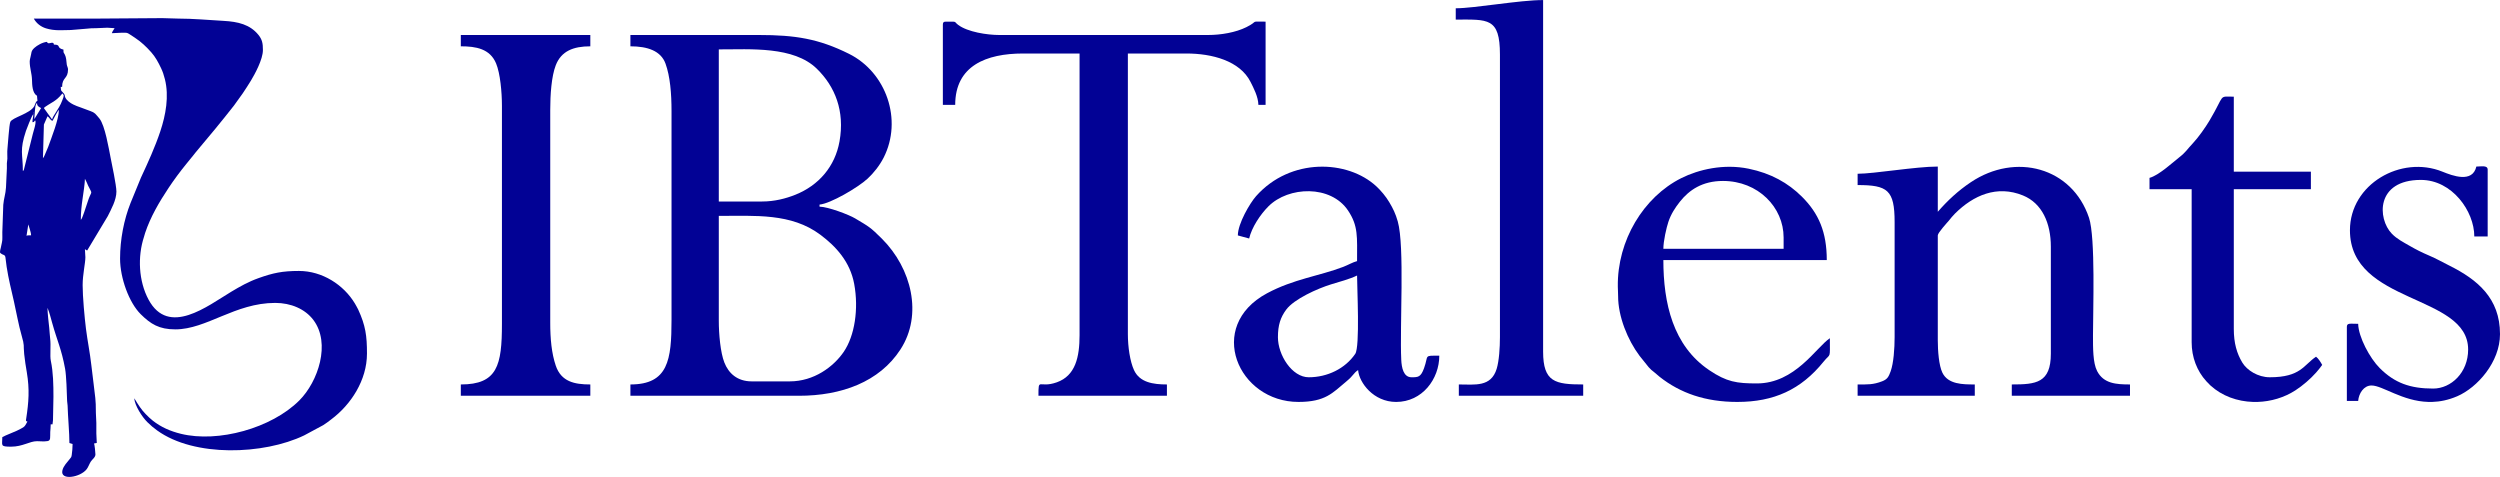
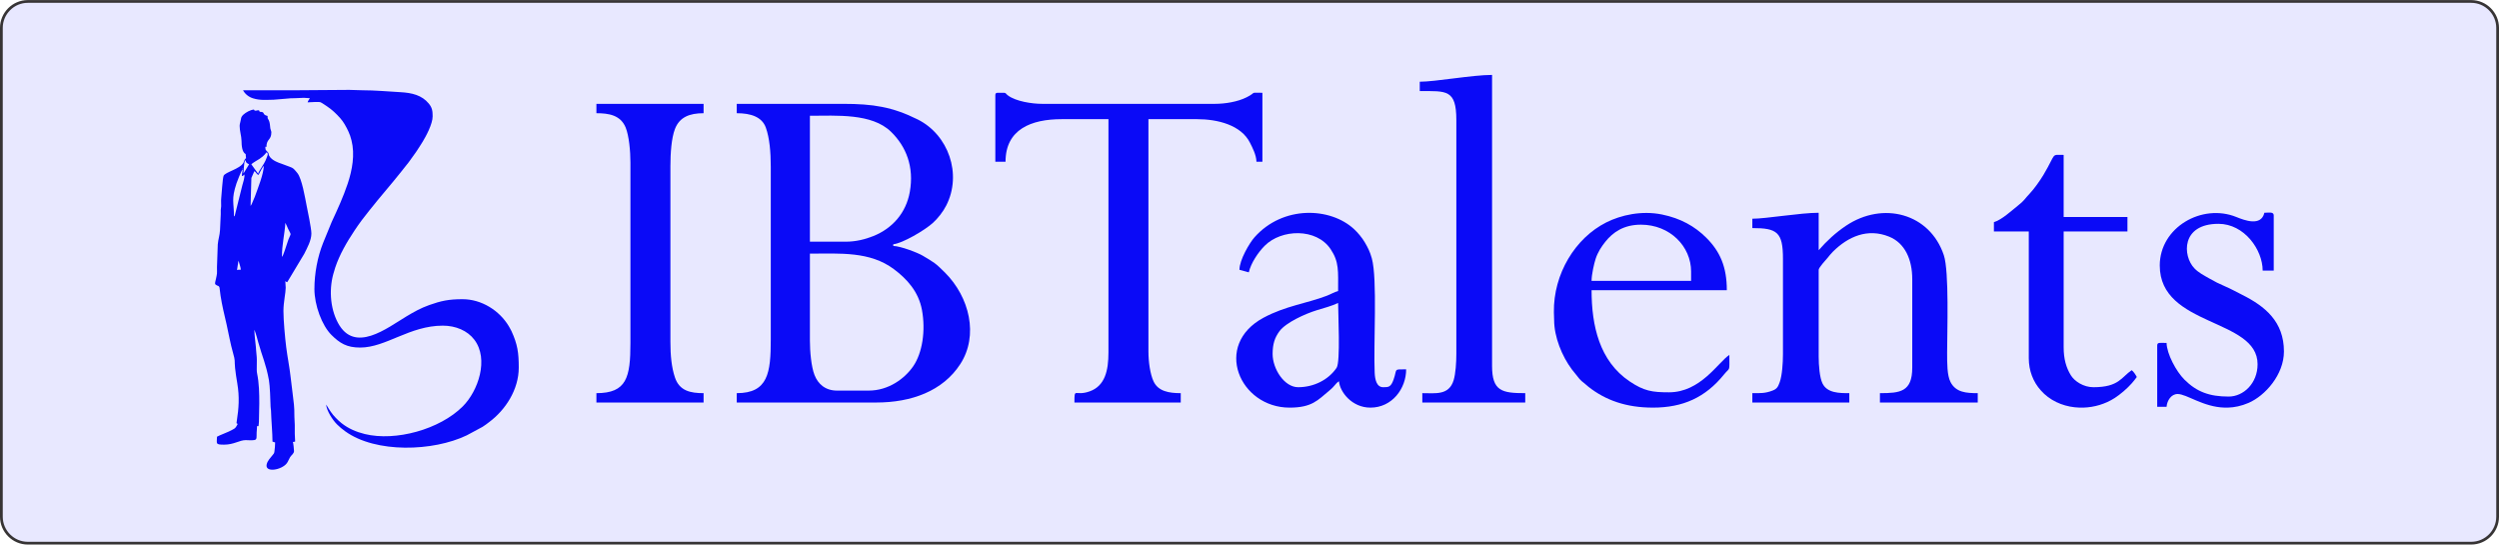
- <svg xmlns="http://www.w3.org/2000/svg" xml:space="preserve" width="5.671in" height="1.082in" version="1.1" style="shape-rendering:geometricPrecision; text-rendering:geometricPrecision; image-rendering:optimizeQuality; fill-rule:evenodd; clip-rule:evenodd" viewBox="0 0 6649.15 1268.32">
+ <svg xmlns="http://www.w3.org/2000/svg" xml:space="preserve" width="6.307in" height="1.374in" version="1.1" style="shape-rendering:geometricPrecision; text-rendering:geometricPrecision; image-rendering:optimizeQuality; fill-rule:evenodd; clip-rule:evenodd" viewBox="0 0 7080.75 1542.14">
  <defs>
    <style type="text/css">
   
-     .fil0 {fill:#020295}
+     .str0 {stroke:#373435;stroke-width:7.8;stroke-miterlimit:2.613}
+     .fil1 {fill:#0A0AF7}
+     .fil0 {fill:#E8E8FF}
   
  </style>
  </defs>
  <g id="Layer_x0020_1">
-     <g id="_2771710474800">
-       <path class="fil0" d="M89.95 49.29c6.29,11.88 18.07,21.57 32.31,25.95 22.94,7.07 42.6,4.67 66.06,4.44l40.34 -3.36c8.14,-1.09 19.32,-1.61 27.6,-1.53 10.12,0.09 17.77,-1.23 29.12,-1.23 7.81,0 10.93,1.21 19.42,1.21 -2.42,4.58 -6.12,8.36 -7.28,13.35 10.29,0 15.46,-1.25 25.51,-1.2 17.4,0.09 13.41,-1.25 28.88,8.71 2.96,1.9 4.92,3.32 8,5.35 16.31,10.81 29.22,23.3 42.28,37.83 11.05,12.3 18.94,27.17 26.01,41.96 4.74,9.91 7.54,18.51 10.36,29.69 11.44,45.34 2.31,95.28 -12.23,138.78 -14.15,42.3 -32.81,83.06 -51.54,123.25l-27.52 67.16c-17.72,44.44 -27.92,97.41 -27.92,148.08 0,51.82 24.05,117.28 54.91,147.79 26.4,26.1 48.83,40.35 91.96,40.35 83.21,0 158.75,-70.4 265.82,-70.4 41.42,0 79.27,15.97 101.46,45.41 46.95,62.29 12.43,164.18 -37.43,214.04 -73.91,73.91 -216.01,113.1 -315.06,88.68 -28.11,-6.93 -52.44,-17.58 -74.45,-34.79 -7.5,-5.86 -12.23,-10.79 -18.94,-17.48 -11.59,-11.54 -20.24,-25.47 -28.65,-39.32 -1.51,-2.49 -0.43,-1.07 -1.99,-2.86 1.62,19.49 20.48,49.11 34.88,63.44 8.6,8.56 16.29,14.97 26.32,22.23 98.57,71.3 283.08,64.78 390.74,13.05l50.52 -27.16c7.63,-4.55 14.84,-10.44 21.91,-15.73 51.95,-38.86 94.67,-103.85 94.67,-174.79 0,-47.36 -3.76,-74.48 -23.46,-117.34 -1.42,-3.09 -2.58,-5.2 -4.22,-7.92 -1.75,-2.89 -2.56,-4.73 -4.38,-7.76 -29.95,-50.02 -86.99,-86.68 -148.8,-86.68 -44.25,0 -68.86,5.31 -107.27,18.97 -27.48,9.77 -49.61,22.4 -72.9,36.34 -62.58,37.47 -166.51,120.37 -219.99,20.76 -26.3,-48.99 -29.41,-113.74 -12.08,-166.65 1.21,-3.7 2,-7.22 3.03,-10.32 14.35,-43.05 37.44,-82.31 62.3,-119.77 14.61,-22.02 30.81,-43.73 47.47,-64.2l19.05 -23.43c2.03,-2.61 4.1,-5.36 6.43,-8.13 34.37,-40.67 68.29,-81.52 101.07,-123.48l23.34 -32.5c7.74,-11.65 14.52,-21.81 21.86,-33.97 10.16,-16.83 31.78,-56.18 31.78,-81.09 0,-17.41 -1.62,-27.94 -12.41,-41 -22.34,-27.03 -53.7,-34.53 -92.02,-36.65 -39.81,-2.21 -81.08,-6.1 -121.34,-6.1 -15.57,0 -26.9,-1.18 -41.77,-1.21l-0.71 0c-58.05,0.01 -112.17,1.21 -169.93,1.21 -57.05,0 -114.1,0 -171.15,0z" />
-       <path class="fil0" d="M70.52 627.06l4.77 -30.26c0.09,0.24 0.23,0.62 0.32,0.89l3.42 11.15c1.38,5.3 3.63,10.94 3.63,17 -2.72,0 -10.7,-0.54 -12.14,1.21zm144.45 -42.48c0,-19.51 2.07,-38.47 4.48,-54.99 1.89,-12.94 6.44,-43.43 6.44,-54.25l4.45 8.9c1.64,3.56 2.47,6.17 4.02,9.32 12.01,24.38 9.85,12.61 1.4,35.36 -5.63,15.17 -9.83,31.4 -16.1,47.01 -0.57,1.43 -0.91,2.46 -1.82,4.25 -0.85,1.68 -0.56,1.14 -1.32,2.32 -1.46,2.26 -0.5,0.87 -1.56,2.08zm-123.81 -268.25l-0.67 2.61 0.67 -2.61zm-4.86 8.5c7.2,-0.6 2.35,-1.25 7.28,-4.86 3.89,4.66 -4.75,29.89 -6.31,36.17l-22.77 91.33c-1.13,4.52 -0.6,4.96 -3.69,7.23 0,-46.29 -9.41,-53.75 8.32,-106.98 1.77,-5.32 14.8,-39.23 19.59,-44.74 0,8.06 -2.43,12.62 -2.43,21.85zm2.43 -24.28c0,-3.11 1.92,-0.19 0.72,0 -0.01,0 -0.72,3.39 -0.72,0zm25.49 120.17l2.55 -89.7 9.59 -21.97c6.07,4.07 7.06,10.46 13.35,12.14 2.65,-5.02 13.68,-26.71 16.99,-29.13 -0.6,26.71 -19.17,72.03 -28.68,98.77l-9.74 23.03c-0.79,1.61 -0.9,1.98 -1.61,3.24l-2.45 3.62zm42.48 -131.09l0.36 0.36c-0.03,-0.02 -0.48,-0.24 -0.36,-0.36zm-65.54 26.7l1.72 -22.56c1.13,-7.9 0.66,-16.34 5.56,-19.93 0.19,8.65 5.29,10.37 10.93,13.35l-16.55 27.14c-1.64,2.12 -0.69,0.88 -1.65,1.99zm47.34 1.21l-21.85 -30.34c2.87,-3.91 20.46,-13.62 26.24,-17.47 17.24,-11.49 19.44,-18.63 23.53,-21.38 3.77,5.64 4.47,4.81 -0.5,17.71 -2.62,6.79 -4.99,12.28 -8.5,18.2 -3.4,5.73 -6.07,10.27 -9.69,15.79 -3,4.57 -7.99,12.22 -9.22,17.49zm-59.48 -154.15c0,17.52 5.7,32.1 6.07,48.55 0.3,13.47 0.97,35.93 13.35,42.49 0,6.73 1.1,8.07 1.22,13.35l-2.39 1.52c-2.89,3.39 -4.22,9.55 -6.14,13.01 -11.16,20.05 -58.89,30 -63.7,41.91 -3.26,8.06 -6.27,59.61 -7.71,72.4 -0.86,7.64 0.1,17.43 -0.14,25.35 -0.18,5.99 -1.11,6.07 -1.29,12.06 -0.13,4.32 0.03,9.03 0.04,13.39l-2.4 51.01c-0.96,17.45 -5.89,29.68 -7.21,46.19l-2.53 72.73c0,25.21 1.17,16.88 -3.94,40.97 -0.33,1.54 -1.17,4.61 -1.73,6.95l-0.53 4.89c0.18,2.54 1.19,2.77 2.74,4.06 5.16,4.31 10.46,2.15 11.71,10.14 1.41,8.97 1.8,15.78 3.18,24.74 5.03,32.7 12.19,60.77 19.38,92.29 6.92,30.33 11.96,61.15 20.58,91.09 8.21,28.5 4.25,22.97 6.75,49.08 1.55,16.16 4.54,33.82 7.04,48.8 7.53,45.07 5.05,78.89 -1.69,122.83 -0.96,6.26 -1.46,6.65 3.26,7.91 -3.88,5.8 -5.19,11.72 -11.25,15.45 -11.08,6.83 -24.38,12.36 -36.28,17.13 -6.65,2.67 -13.3,5.54 -19.23,8.68 0,22.28 -6.58,25.49 23.06,25.49 31.34,0 49.33,-14.57 69.19,-14.57 10.23,0 16.97,1.36 27.69,-0.24 9.59,-1.42 6.83,-9.81 7.52,-24.04 0.32,-6.71 1.21,-12.07 1.21,-20.64l4.86 0c0.12,-5.25 1.25,-6.66 1.26,-13.31l1.17 -59.52c0,-32.61 -0.5,-65.08 -6.99,-96.19 -2.83,-13.57 0.79,-39.86 -1.85,-60.06 -1.07,-8.19 -1.28,-17.37 -2.28,-26.85 -1.5,-14.23 -4.67,-39.21 -4.67,-53.59l0.77 1.66c4.93,12.59 7.96,24.93 11.64,38.13 13.43,48.23 24.73,69.16 34.42,122.16 3.23,17.65 4.71,64.24 5.33,85.71 0.17,6 1.12,6.06 1.29,12.06 0.86,29.99 4.81,72.8 4.81,99.57l8.44 2.59c0.06,8.84 -1.05,21.14 -2.23,29.1 -0.96,6.52 -1.87,6.36 -5.15,10.63 -7.09,9.22 -16.67,18.08 -19.65,30.22 -6.97,28.38 48.18,18.99 64.78,-3.3 4.12,-5.53 6.65,-13.4 10.59,-19.75 3.89,-6.25 12.41,-11.18 12.41,-19.15 0,-5.48 -2.26,-26.25 -3.64,-29.13l7.24 -1.4c0.04,-8.41 -1.18,-15.19 -1.17,-25.3 0,-9.31 -0.04,-18.62 0,-27.93 0.06,-10.26 -1.25,-15.97 -1.22,-26.7 0.09,-37.6 -2.12,-42.19 -6.07,-77.68 -1.84,-16.51 -4.24,-33.33 -6.07,-49.77 -3.61,-32.51 -10.23,-64.45 -14.22,-96.24 -3.74,-29.91 -8.85,-85.23 -8.85,-116.17 0,-28.1 7.28,-58.5 7.28,-74.05 0,-8.07 -1.21,-12.67 -1.21,-21.85 3.52,2.36 1.62,2.46 6.07,3.64l54.62 -91.03c9.23,-18.56 23.06,-43.01 23.06,-65.55 0,-16.18 -12.39,-74.71 -15.47,-90.12 -4.8,-23.96 -14.85,-85.63 -29.59,-103.94 -2.27,-2.81 -3.93,-4.59 -6.09,-7.26 -8.25,-10.23 -11.94,-10.27 -24.81,-15.25 -6.73,-2.6 -12.67,-4.88 -19.46,-7.24 -7.53,-2.61 -12.37,-4.27 -19.1,-7.61 -8.14,-4.04 -17.3,-10.26 -21.39,-18.67 -2.2,-4.5 -0.23,-5.47 -3.41,-9.94 -5.98,-8.41 -8.47,-4.95 -8.77,-17.94 1.93,-0.96 -2.23,-1.25 3.64,0 0,-27.01 15.78,-20.57 15.78,-47.34 0,-3.47 -2.72,-8.28 -3.34,-12.44 -0.8,-5.47 -0.99,-8.97 -1.58,-14.2 -0.5,-4.38 -1.97,-8.89 -3.59,-12.2 -3.36,-6.89 -3.64,-2.79 -3.64,-13.35 -20.35,-4.74 -5.06,-13.35 -25.49,-13.35 -0.99,-11.91 -15.52,2.76 -18.2,-7.28 -12.09,1.01 -26.59,9.51 -33.7,16.06 -9.75,8.98 -7.03,13 -10.42,24.75 -0.86,2.96 -2,8.22 -2,11.38z" />
-     </g>
-     <g id="_2771710473984">
-       <path class="fil0" d="M2100.39 1014.18l-101.15 0c-38.32,0 -61.5,-21.5 -72.74,-50.28 -10.33,-26.42 -14.73,-74.92 -14.73,-111.01l0 -278.83c97.15,0 192.66,-7.76 269.89,49.95 41.68,31.14 79.29,71.85 90.24,131.18 12.24,66.27 1.43,137.95 -28.17,180.9 -26.99,39.15 -78.66,78.09 -143.33,78.09zm-73.81 -478.39l-114.81 0 0 -404.58c85.25,0 198.79,-8.7 260.44,51.19 49.14,47.75 74.91,113.17 60.65,193.35 -11.89,66.85 -55.09,117.13 -117.6,142.1 -24.96,9.97 -55.09,17.93 -88.68,17.93zm-349.9 -412.77c45.77,0 81.03,12.11 93.37,46.04 12.25,33.65 15.98,79.6 15.98,126.17l0 554.93c0,106.85 -8.67,172.22 -109.34,172.22l0 30.07 448.32 0c112.5,0 213.82,-36.49 270.12,-123.52 59.66,-92.22 29.44,-215.26 -49.39,-294.05 -31.23,-31.21 -34.98,-32.41 -71.51,-54.24 -16.33,-9.75 -71.23,-30.67 -94.56,-31.19l0 -5.47c28.77,-2.4 102.15,-45.22 127.83,-68.99 16.23,-15.02 32.01,-34.93 42.63,-55.78 51.24,-100.65 6.85,-226.93 -92.06,-276.19 -80.94,-40.31 -143.31,-50.08 -239.68,-50.08l-341.71 0 0 30.07z" />
-       <path class="fil0" d="M2507.7 65.61l0 213.22 32.8 0c0,-104.17 82.71,-136.68 180.42,-136.68l150.35 0 0 749.02c0,58.36 -10.88,107.85 -60.43,125.46 -48.09,17.1 -48.92,-14.96 -48.92,35.82l341.7 0 0 -30.07c-37.1,0 -72.55,-5.53 -87.56,-38.19 -10.57,-23 -16.32,-61.72 -16.32,-95.76l0 -746.28 155.82 0c67.68,0 142.14,19.26 170.45,75.57 8.09,16.07 20.42,39.45 20.9,61.11l19.13 0 0 -221.42c-44.38,0 -16.05,-2.83 -50.99,14.61 -28.37,14.17 -67.77,20.92 -102.09,20.92l-554.93 0c-32.4,0 -84.45,-7.92 -109.71,-26.97 -12.63,-9.52 -0.36,-8.57 -32.44,-8.57 -6.3,0 -8.2,1.9 -8.2,8.2z" />
-       <path class="fil0" d="M4940.63 461.98l0 30.07c79.38,0 98.41,12.84 98.41,98.41l0 306.16c0,30.29 -2.79,69.22 -10.51,90.64 -5.29,14.69 -8.75,21.3 -22.54,26.66 -24.42,9.49 -39.58,8.45 -65.36,8.45l0 30.07 311.63 0 0 -30.07c-32.25,0 -71.06,-0.15 -86.2,-31.34 -9.27,-19.1 -12.2,-58.28 -12.2,-86.2l0 -278.83c0,-7.03 23.9,-32.76 29.25,-39.09 6.85,-8.1 8.66,-11.28 16.49,-19.05 49.14,-48.83 111.71,-76.29 180.84,-48.17 50.85,20.69 74.12,73.66 74.12,136.37l0 284.3c0,78.09 -39.33,82.01 -103.88,82.01l0 30.07 314.37 0 0 -30.07c-36.86,0 -70.15,-2.24 -87.42,-35.6 -11.36,-21.94 -10.99,-61.76 -10.99,-95.62 0,-63.64 6.92,-259.7 -10.57,-311.99 -44.96,-134.39 -195.27,-174.31 -314.19,-94.78 -33.88,22.66 -62.1,48.93 -88.01,78.74l0 -120.28c-58.91,0 -169.18,19.14 -213.23,19.14z" />
-       <path class="fil0" d="M1225.63 123.02c40.29,0 77.47,6.34 93.82,45.59 10.92,26.21 15.53,76.23 15.53,112.96l0 579.53c0,110.31 -11.82,161.28 -109.35,161.28l0 30.07 344.44 0 0 -30.07c-42.19,0 -77.48,-7.29 -91.97,-50.18 -11.05,-32.69 -14.65,-71.38 -14.65,-113.83l0 -565.86c0,-40.5 3.18,-89.52 14.73,-119.21 14.69,-37.74 46.83,-50.27 91.88,-50.27l0 -30.07 -344.44 0 0 30.07z" />
-       <path class="fil0" d="M3398.86 896.63c0,-32.11 6.8,-52.81 22.2,-73.48 20.87,-28.02 83.27,-55.94 118.94,-66.94 24.22,-7.47 48.86,-13.76 69.35,-23.59 0,33.37 7.93,189.53 -4.87,208.36 -26.8,39.41 -74.25,62.27 -123.62,62.27 -44.63,0 -82.01,-59.17 -82.01,-106.61zm-106.61 -270.63c10.08,2.35 19.35,5.7 30.07,8.2 6.87,-29.5 29.44,-63.64 51.21,-85.47 53.52,-53.67 165.96,-57.55 211.81,11.06 27.45,41.08 24.01,69.45 24.01,134.55 -10.27,2.39 -24.56,10.62 -36.68,15.26 -63.4,24.24 -132.25,32.34 -202.98,70.38 -163.41,87.87 -77.16,288.87 83.85,288.87 71.77,0 90.79,-24.18 126.56,-53.86 21.75,-18.05 18.68,-21.97 31.99,-30.88 2.8,33.71 41.05,84.75 101.14,84.75 69.61,0 114.81,-61.12 114.81,-123.02 -42.55,0 -27.73,-2.16 -40.56,33.25 -8.69,23.99 -15.83,24.15 -33.25,24.15 -21.62,0 -26.38,-25.7 -27.37,-46.44 -4.23,-88.88 9.37,-302.12 -9.27,-367.97 -6.03,-21.29 -12.57,-34.21 -22.61,-51.19 -8.89,-15.04 -22.01,-30.77 -34.34,-42.2 -76.17,-70.64 -228.32,-76.96 -319.85,26.02 -16.1,18.12 -48.54,72.88 -48.54,104.55z" />
-       <path class="fil0" d="M3871.78 21.87l0 30.07c85.36,0 117.55,-6.04 117.55,92.94l0 751.75c0,27.05 -2.24,63.25 -8.71,84.23 -15.13,49.07 -57.84,41.52 -100.63,41.52l0 30.07 330.77 0 0 -30.07c-74.73,0 -106.61,-6.33 -106.61,-87.48l0 -934.9c-63.13,0 -182.18,21.87 -232.36,21.87z" />
-       <path class="fil0" d="M4582.53 481.12c93.55,0 161.28,70.05 161.28,150.35l0 30.07 -319.83 0c0,-20.51 8.14,-55.95 13.28,-71.46 6.94,-20.92 18.37,-38.28 30.81,-53.94 24.63,-31.01 59.62,-55.02 114.46,-55.02zm38.27 587.73c96.93,0 169.08,-32.51 229.22,-107.01 19.52,-24.19 16.8,-4.73 16.8,-62.47 -36.55,24.47 -92.47,120.28 -194.08,120.28 -54.03,0 -80.2,-4.05 -126.31,-34.98 -97.19,-65.19 -122.46,-178.93 -122.46,-293.05l434.64 0c0,-74.47 -21.31,-124.1 -66.28,-168.81 -36.63,-36.41 -82.12,-62.07 -141.66,-74.29 -65.88,-13.52 -132.46,1.74 -179.36,25.29 -99.75,50.09 -170.25,165.35 -168.46,288.48 0.11,7.23 0.78,16.63 0.77,25.06 -0.05,54.15 25.23,116.46 57.07,158.9l24.33 30.34c4.96,5.7 8.85,8.78 14.33,13 6.03,4.63 8.4,7.49 14.8,12.54 55.02,43.36 121.71,66.73 206.63,66.73z" />
-       <path class="fil0" d="M5716.98 472.91l0 30.07 112.08 0 0 407.31c0,39.45 14.04,76.11 38.82,103.33l10.78 11.08c31.14,28.58 72.02,42.89 113.61,44.14l12.08 0c35.42,-1.08 70.71,-11.51 100.31,-30.57 19.56,-12.6 40.46,-30.64 55.84,-48.04 4.42,-5.01 12.51,-14.98 15.74,-19.8 -3.8,-7.19 -10.24,-17.36 -16.4,-21.87 -33.21,22.23 -40.56,54.67 -123.01,54.67 -31.53,0 -60.7,-18.61 -73.02,-39.05 -14.62,-24.24 -22.65,-51.71 -22.65,-89.42l0 -371.78 205.02 0 0 -46.47 -205.02 0 0 -199.55c-42.1,0 -22.09,-8.02 -64.73,63.75 -10.56,17.78 -29.96,45.28 -43.93,59.95 -16.05,16.84 -17.88,23.27 -37.8,38.74 -16.04,12.46 -53.04,46.93 -77.7,53.52z" />
-       <path class="fil0" d="M6250.04 612.33c0,197.42 314.37,168.67 314.37,317.1 0,61.56 -45.45,103.88 -92.94,103.88 -61.23,0 -102.59,-14.85 -142.28,-54.54 -26.31,-26.31 -56.49,-82.5 -57.27,-117.68 -21.5,0 -30.08,-2.96 -30.08,8.2l0 196.82 30.08 0c1.64,-19.76 14.74,-41.01 35.53,-41.01 29.31,0 81.74,41.83 151.28,43.74l10.09 0c20.85,-0.61 43.14,-4.99 66.73,-15.19 53.16,-22.98 113.6,-90.61 113.6,-165.23 0,-95.77 -60.37,-145.07 -134.83,-182.28 -18,-8.99 -34.78,-18.5 -53,-26.27 -20.74,-8.85 -35.14,-16.19 -52.87,-26.41 -17.27,-9.96 -33.35,-17.94 -47.11,-32.16 -38.29,-39.59 -43.09,-142.94 77.33,-142.94 83.22,0 142.15,83.38 142.15,150.35l35.54 0 0 -177.68c0,-12.36 -16.99,-8.2 -30.07,-8.2 -10.39,44.59 -63.32,24.5 -90.16,13.62 -110.26,-44.68 -246.08,33.18 -246.08,155.86z" />
+     <path class="fil0 str0" d="M78.75 3.9l6923.26 0c41.17,0 74.85,33.68 74.85,74.85l0 1384.64c0,41.17 -33.68,74.85 -74.85,74.85l-6923.26 0c-41.17,0 -74.85,-33.68 -74.85,-74.85l0 -1384.64c0,-41.17 33.68,-74.85 74.85,-74.85z" />
+     <g id="_2771709897056">
+       <g>
+         <path class="fil1" d="M688.63 255.43c5.54,10.47 15.93,19.02 28.48,22.88 20.23,6.23 37.56,4.12 58.24,3.91l35.57 -2.96c7.17,-0.96 17.03,-1.42 24.33,-1.35 8.92,0.08 15.66,-1.08 25.67,-1.08 6.89,0 9.64,1.07 17.12,1.07 -2.14,4.04 -5.4,7.37 -6.42,11.77 9.08,0 13.64,-1.1 22.5,-1.06 15.34,0.08 11.82,-1.11 25.46,7.68 2.61,1.68 4.34,2.92 7.05,4.72 14.39,9.53 25.76,20.54 37.28,33.35 9.75,10.85 16.7,23.96 22.93,37 4.18,8.74 6.65,16.32 9.14,26.18 10.08,39.97 2.04,84.01 -10.78,122.35 -12.47,37.29 -28.92,73.23 -45.43,108.67l-24.26 59.21c-15.62,39.18 -24.62,85.88 -24.62,130.55 0,45.69 21.21,103.4 48.42,130.3 23.28,23.02 43.05,35.57 81.07,35.57 73.36,0 139.96,-62.07 234.36,-62.07 36.51,0 69.88,14.07 89.45,40.04 41.39,54.92 10.96,144.74 -33,188.7 -65.16,65.16 -190.44,99.71 -277.76,78.19 -24.78,-6.11 -46.23,-15.5 -65.64,-30.68 -6.61,-5.17 -10.78,-9.52 -16.69,-15.41 -10.21,-10.18 -17.84,-22.46 -25.26,-34.67 -1.33,-2.2 -0.38,-0.94 -1.76,-2.52 1.43,17.19 18.05,43.29 30.75,55.93 7.58,7.55 14.36,13.2 23.21,19.6 86.9,62.87 249.57,57.12 344.49,11.51l44.54 -23.95c6.72,-4.01 13.08,-9.2 19.32,-13.86 45.8,-34.26 83.47,-91.55 83.47,-154.1 0,-41.75 -3.32,-65.66 -20.68,-103.45 -1.25,-2.73 -2.27,-4.59 -3.72,-6.98 -1.55,-2.55 -2.26,-4.17 -3.86,-6.85 -26.4,-44.1 -76.7,-76.42 -131.19,-76.42 -39.02,0 -60.71,4.68 -94.57,16.72 -24.23,8.62 -43.74,19.75 -64.27,32.04 -55.18,33.04 -146.8,106.12 -193.95,18.31 -23.19,-43.19 -25.93,-100.28 -10.65,-146.93 1.07,-3.26 1.76,-6.36 2.67,-9.1 12.65,-37.96 33,-72.57 54.92,-105.59 12.88,-19.42 27.16,-38.56 41.85,-56.6l16.8 -20.66c1.79,-2.3 3.62,-4.73 5.68,-7.16 30.31,-35.86 60.21,-71.87 89.11,-108.87l20.58 -28.66c6.82,-10.28 12.8,-19.23 19.27,-29.95 8.96,-14.84 28.02,-49.54 28.02,-71.5 0,-15.35 -1.43,-24.63 -10.94,-36.14 -19.7,-23.83 -47.34,-30.44 -81.12,-32.31 -35.1,-1.94 -71.48,-5.38 -106.98,-5.38 -13.73,0 -23.71,-1.04 -36.83,-1.07l-0.63 0c-51.18,0.01 -98.89,1.07 -149.82,1.07 -50.3,0 -100.59,0 -150.89,0z" />
+         <path class="fil1" d="M671.51 764.81l4.2 -26.67c0.08,0.22 0.2,0.54 0.28,0.79l3.01 9.83c1.22,4.67 3.2,9.64 3.2,14.99 -2.4,0 -9.44,-0.47 -10.7,1.07zm127.35 -37.46c0,-17.2 1.83,-33.91 3.95,-48.48 1.67,-11.4 5.68,-38.29 5.68,-47.83l3.92 7.85c1.45,3.14 2.18,5.44 3.55,8.22 10.59,21.49 8.68,11.12 1.24,31.17 -4.96,13.38 -8.66,27.68 -14.2,41.45 -0.5,1.26 -0.8,2.17 -1.6,3.75 -0.75,1.48 -0.5,1 -1.17,2.04 -1.29,1.99 -0.44,0.76 -1.37,1.83zm-109.15 -236.5l-0.59 2.3 0.59 -2.3zm-4.28 7.49c6.35,-0.53 2.07,-1.1 6.42,-4.28 3.43,4.11 -4.18,26.35 -5.56,31.89l-20.07 80.52c-0.99,3.99 -0.53,4.37 -3.26,6.37 0,-40.81 -8.3,-47.39 7.34,-94.32 1.56,-4.69 13.05,-34.59 17.27,-39.44 0,7.1 -2.14,11.13 -2.14,19.26zm2.14 -21.4c0,-2.74 1.69,-0.17 0.64,0 -0.01,0 -0.64,2.99 -0.64,0zm22.47 105.94l2.25 -79.08 8.45 -19.37c5.36,3.58 6.22,9.22 11.77,10.7 2.34,-4.43 12.07,-23.55 14.98,-25.68 -0.53,23.55 -16.9,63.51 -25.28,87.08l-8.59 20.31c-0.7,1.41 -0.8,1.75 -1.42,2.86l-2.16 3.19zm37.46 -115.58l0.32 0.32c-0.02,-0.02 -0.42,-0.21 -0.32,-0.32zm-57.79 23.54l1.52 -19.89c0.99,-6.96 0.58,-14.4 4.91,-17.57 0.17,7.63 4.65,9.14 9.63,11.77l-14.59 23.93c-1.45,1.87 -0.61,0.77 -1.46,1.75zm41.73 1.07l-19.26 -26.75c2.53,-3.45 18.04,-12 23.13,-15.4 15.2,-10.13 17.14,-16.43 20.75,-18.85 3.32,4.97 3.94,4.24 -0.45,15.61 -2.31,5.98 -4.39,10.83 -7.49,16.05 -3,5.05 -5.35,9.06 -8.55,13.93 -2.65,4.02 -7.05,10.77 -8.13,15.41zm-52.43 -135.9c0,15.45 5.03,28.3 5.35,42.8 0.27,11.87 0.85,31.68 11.77,37.46 0,5.93 0.96,7.12 1.07,11.77l-2.11 1.34c-2.55,2.99 -3.72,8.42 -5.41,11.47 -9.83,17.68 -51.92,26.45 -56.16,36.95 -2.87,7.11 -5.53,52.55 -6.79,63.83 -0.76,6.74 0.09,15.36 -0.12,22.35 -0.16,5.28 -0.98,5.35 -1.14,10.63 -0.11,3.81 0.02,7.96 0.04,11.81l-2.11 44.97c-0.84,15.38 -5.2,26.16 -6.36,40.72l-2.23 64.12c0,22.22 1.03,14.88 -3.48,36.12 -0.29,1.36 -1.03,4.06 -1.52,6.13l-0.46 4.31c0.16,2.25 1.05,2.44 2.41,3.58 4.54,3.8 9.22,1.9 10.33,8.93 1.24,7.91 1.59,13.91 2.81,21.81 4.44,28.83 10.75,53.58 17.09,81.36 6.1,26.75 10.55,53.92 18.14,80.3 7.24,25.13 3.74,20.26 5.95,43.28 1.37,14.24 4,29.81 6.21,43.02 6.63,39.74 4.45,69.55 -1.49,108.29 -0.85,5.52 -1.29,5.86 2.87,6.97 -3.42,5.11 -4.57,10.33 -9.92,13.62 -9.76,6.02 -21.49,10.89 -31.98,15.11 -5.86,2.36 -11.72,4.88 -16.96,7.66 0,19.64 -5.8,22.47 20.33,22.47 27.63,0 43.49,-12.84 61,-12.84 9.01,0 14.96,1.2 24.41,-0.21 8.45,-1.26 6.02,-8.65 6.63,-21.19 0.29,-5.91 1.07,-10.64 1.07,-18.2l4.28 0c0.11,-4.63 1.1,-5.87 1.11,-11.73l1.03 -52.47c0,-28.75 -0.44,-57.37 -6.16,-84.8 -2.5,-11.97 0.7,-35.14 -1.63,-52.95 -0.94,-7.21 -1.13,-15.31 -2.01,-23.67 -1.32,-12.54 -4.12,-34.57 -4.12,-47.25l0.68 1.46c4.34,11.1 7.01,21.98 10.25,33.62 11.84,42.52 21.8,60.97 30.35,107.7 2.85,15.55 4.16,56.63 4.7,75.56 0.15,5.29 0.99,5.34 1.14,10.63 0.76,26.45 4.24,64.18 4.24,87.79l7.44 2.29c0.05,7.79 -0.93,18.63 -1.97,25.66 -0.85,5.75 -1.65,5.6 -4.54,9.37 -6.25,8.13 -14.7,15.94 -17.33,26.65 -6.15,25.02 42.48,16.74 57.11,-2.91 3.63,-4.88 5.86,-11.82 9.34,-17.41 3.43,-5.51 10.94,-9.86 10.94,-16.88 0,-4.83 -1.99,-23.14 -3.21,-25.68l6.39 -1.23c0.04,-7.42 -1.04,-13.39 -1.03,-22.31 0,-8.21 -0.04,-16.42 0,-24.62 0.05,-9.04 -1.1,-14.07 -1.08,-23.54 0.08,-33.15 -1.87,-37.19 -5.35,-68.49 -1.62,-14.56 -3.74,-29.38 -5.35,-43.87 -3.19,-28.66 -9.03,-56.82 -12.54,-84.85 -3.3,-26.37 -7.8,-75.15 -7.8,-102.42 0,-24.77 6.42,-51.58 6.42,-65.28 0,-7.12 -1.07,-11.17 -1.07,-19.26 3.11,2.08 1.44,2.17 5.35,3.21l48.16 -80.25c8.14,-16.37 20.33,-37.92 20.33,-57.79 0,-14.27 -10.93,-65.87 -13.64,-79.46 -4.23,-21.12 -13.09,-75.49 -26.08,-91.63 -2,-2.48 -3.47,-4.05 -5.37,-6.4 -7.28,-9.02 -10.53,-9.06 -21.87,-13.44 -5.93,-2.29 -11.17,-4.31 -17.16,-6.38 -6.64,-2.3 -10.9,-3.77 -16.83,-6.71 -7.18,-3.56 -15.25,-9.04 -18.86,-16.46 -1.94,-3.97 -0.2,-4.82 -3.01,-8.76 -5.28,-7.42 -7.47,-4.37 -7.73,-15.81 1.71,-0.85 -1.97,-1.1 3.21,0 0,-23.82 13.91,-18.14 13.91,-41.73 0,-3.06 -2.4,-7.31 -2.94,-10.97 -0.71,-4.82 -0.87,-7.91 -1.39,-12.52 -0.44,-3.86 -1.74,-7.84 -3.16,-10.75 -2.97,-6.08 -3.21,-2.46 -3.21,-11.77 -17.94,-4.18 -4.46,-11.77 -22.47,-11.77 -0.88,-10.51 -13.69,2.43 -16.05,-6.42 -10.66,0.89 -23.44,8.39 -29.71,14.16 -8.6,7.92 -6.2,11.46 -9.19,21.82 -0.75,2.61 -1.76,7.25 -1.76,10.04z" />
+       </g>
+       <g>
+         <path class="fil1" d="M2461.1 1106.1l-89.17 0c-33.78,0 -54.22,-18.95 -64.13,-44.32 -9.11,-23.29 -12.99,-66.05 -12.99,-97.87l0 -245.83c85.65,0 169.85,-6.85 237.94,44.03 36.74,27.46 69.9,63.35 79.56,115.66 10.79,58.42 1.26,121.62 -24.84,159.48 -23.79,34.52 -69.35,68.84 -126.37,68.84zm-65.07 -421.76l-101.22 0 0 -356.69c75.16,0 175.25,-7.67 229.61,45.13 43.33,42.1 66.04,99.77 53.47,170.47 -10.48,58.94 -48.57,103.26 -103.68,125.27 -22.01,8.79 -48.57,15.81 -78.18,15.81zm-308.48 -363.92c40.35,0 71.43,10.68 82.31,40.59 10.79,29.67 14.09,70.18 14.09,111.24l0 489.24c0,94.2 -7.65,151.83 -96.4,151.83l0 26.51 395.24 0c99.18,0 188.51,-32.16 238.15,-108.9 52.6,-81.31 25.96,-189.78 -43.54,-259.24 -27.53,-27.52 -30.84,-28.58 -63.04,-47.82 -14.4,-8.6 -62.79,-27.04 -83.37,-27.5l0 -4.82c25.36,-2.11 90.06,-39.87 112.7,-60.82 14.31,-13.25 28.22,-30.8 37.58,-49.18 45.17,-88.74 6.05,-200.06 -81.16,-243.5 -71.36,-35.54 -126.34,-44.15 -211.31,-44.15l-301.26 0 0 26.51z" />
+         <path class="fil1" d="M2820.2 269.82l0 187.98 28.92 0c0,-91.84 72.91,-120.5 159.06,-120.5l132.55 0 0 660.35c0,51.45 -9.6,95.08 -53.27,110.61 -42.4,15.07 -43.13,-13.18 -43.13,31.58l301.25 0 0 -26.51c-32.71,0 -63.96,-4.88 -77.19,-33.67 -9.32,-20.27 -14.39,-54.41 -14.39,-84.42l0 -657.95 137.37 0c59.67,0 125.32,16.98 150.28,66.62 7.13,14.17 18,34.78 18.42,53.88l16.87 0 0 -195.22c-39.13,0 -14.15,-2.5 -44.96,12.88 -25.01,12.5 -59.75,18.45 -90,18.45l-489.24 0c-28.57,0 -74.46,-6.98 -96.73,-23.78 -11.13,-8.39 -0.31,-7.55 -28.6,-7.55 -5.55,0 -7.23,1.68 -7.23,7.23z" />
+         <path class="fil1" d="M4965.14 619.27l0 26.51c69.99,0 86.76,11.32 86.76,86.76l0 269.92c0,26.71 -2.45,61.02 -9.26,79.91 -4.66,12.96 -7.71,18.78 -19.88,23.51 -21.53,8.37 -34.9,7.45 -57.62,7.45l0 26.51 274.75 0 0 -26.51c-28.43,0 -62.65,-0.14 -76,-27.63 -8.18,-16.84 -10.76,-51.38 -10.76,-76l0 -245.83c0,-6.2 21.07,-28.88 25.79,-34.46 6.04,-7.14 7.64,-9.95 14.53,-16.8 43.33,-43.04 98.48,-67.26 159.44,-42.46 44.83,18.24 65.34,64.93 65.34,120.23l0 250.65c0,68.84 -34.68,72.3 -91.58,72.3l0 26.51 277.15 0 0 -26.51c-32.5,0 -61.85,-1.98 -77.07,-31.38 -10.02,-19.35 -9.69,-54.45 -9.69,-84.3 0,-56.11 6.1,-228.96 -9.32,-275.06 -39.64,-118.48 -172.16,-153.68 -277,-83.56 -29.86,19.97 -54.75,43.14 -77.59,69.42l0 -106.04c-51.94,0 -149.15,16.87 -187.98,16.87z" />
+         <path class="fil1" d="M1689.89 320.43c35.52,0 68.3,5.6 82.72,40.2 9.63,23.11 13.68,67.21 13.68,99.59l0 510.93c0,97.25 -10.41,142.19 -96.4,142.19l0 26.51 303.67 0 0 -26.51c-37.19,0 -68.31,-6.43 -81.08,-44.24 -9.74,-28.81 -12.91,-62.92 -12.91,-100.36l0 -498.88c0,-35.71 2.8,-78.92 12.99,-105.1 12.96,-33.27 41.28,-44.32 81.01,-44.32l0 -26.51 -303.67 0 0 26.51z" />
+         <path class="fil1" d="M3605.87 1002.47c0,-28.31 5.99,-46.56 19.57,-64.78 18.4,-24.7 73.41,-49.32 104.87,-59.02 21.35,-6.59 43.08,-12.13 61.14,-20.8 0,29.42 7,167.1 -4.29,183.69 -23.63,34.74 -65.47,54.9 -108.98,54.9 -39.34,0 -72.3,-52.16 -72.3,-93.99zm-93.99 -238.59c8.88,2.07 17.06,5.03 26.51,7.23 6.06,-26.01 25.95,-56.1 45.15,-75.35 47.18,-47.32 146.32,-50.74 186.74,9.76 24.2,36.21 21.16,61.23 21.16,118.62 -9.05,2.1 -21.65,9.37 -32.34,13.45 -55.89,21.38 -116.59,28.52 -178.95,62.05 -144.06,77.46 -68.03,254.67 73.92,254.67 63.28,0 80.04,-21.32 111.58,-47.48 19.18,-15.92 16.47,-19.37 28.2,-27.23 2.47,29.72 36.2,74.71 89.17,74.71 61.37,0 101.22,-53.88 101.22,-108.45 -37.51,0 -24.45,-1.9 -35.76,29.31 -7.66,21.15 -13.96,21.3 -29.31,21.3 -19.06,0 -23.26,-22.66 -24.13,-40.94 -3.73,-78.35 8.27,-266.36 -8.17,-324.41 -5.31,-18.77 -11.08,-30.16 -19.93,-45.13 -7.84,-13.26 -19.41,-27.13 -30.28,-37.21 -67.15,-62.28 -201.29,-67.85 -281.99,22.94 -14.2,15.97 -42.79,64.25 -42.79,92.17z" />
+         <path class="fil1" d="M4022.81 231.26l0 26.51c75.26,0 103.63,-5.33 103.63,81.94l0 662.76c0,23.85 -1.98,55.76 -7.68,74.26 -13.34,43.26 -50.99,36.6 -88.72,36.6l0 26.51 291.62 0 0 -26.51c-65.89,0 -93.99,-5.58 -93.99,-77.12l0 -824.24c-55.66,0 -160.61,19.28 -204.86,19.28z" />
+         <path class="fil1" d="M4649.42 636.14c82.48,0 142.19,61.76 142.19,132.56l0 26.51 -281.98 0c0,-18.08 7.18,-49.33 11.71,-63 6.12,-18.44 16.2,-33.76 27.16,-47.56 21.72,-27.34 52.56,-48.51 100.91,-48.51zm33.74 518.16c85.45,0 149.06,-28.66 202.09,-94.34 17.22,-21.33 14.81,-4.17 14.81,-55.08 -32.22,21.57 -81.52,106.04 -171.11,106.04 -47.64,0 -70.71,-3.58 -111.35,-30.84 -85.69,-57.48 -107.96,-157.75 -107.96,-258.37l383.2 0c0,-65.65 -18.79,-109.4 -58.44,-148.83 -32.29,-32.1 -72.4,-54.72 -124.89,-65.5 -58.08,-11.92 -116.79,1.53 -158.13,22.29 -87.94,44.16 -150.1,145.78 -148.52,254.34 0.09,6.37 0.69,14.66 0.68,22.09 -0.04,47.74 22.25,102.67 50.32,140.09l21.45 26.75c4.38,5.03 7.81,7.74 12.64,11.46 5.31,4.09 7.4,6.61 13.05,11.05 48.51,38.22 107.31,58.83 182.17,58.83z" />
+         <path class="fil1" d="M5649.6 628.91l0 26.51 98.81 0 0 359.09c0,34.78 12.38,67.1 34.23,91.1l9.51 9.77c27.45,25.2 63.49,37.81 100.16,38.92l10.65 0c31.22,-0.95 62.34,-10.15 88.43,-26.95 17.24,-11.11 35.67,-27.02 49.23,-42.35 3.9,-4.42 11.03,-13.2 13.87,-17.45 -3.35,-6.34 -9.03,-15.3 -14.46,-19.28 -29.28,19.61 -35.76,48.2 -108.45,48.2 -27.8,0 -53.51,-16.41 -64.38,-34.43 -12.88,-21.37 -19.97,-45.59 -19.97,-78.84l0 -327.76 180.75 0 0 -40.97 -180.75 0 0 -175.93c-37.12,0 -19.47,-7.07 -57.07,56.21 -9.31,15.67 -26.41,39.92 -38.73,52.85 -14.15,14.84 -15.76,20.51 -33.32,34.15 -14.14,10.98 -46.76,41.38 -68.5,47.18z" />
+         <path class="fil1" d="M6119.55 751.83c0,174.05 277.15,148.7 277.15,279.56 0,54.27 -40.07,91.58 -81.94,91.58 -53.98,0 -90.44,-13.09 -125.44,-48.09 -23.19,-23.19 -49.81,-72.73 -50.49,-103.75 -18.96,0 -26.52,-2.61 -26.52,7.23l0 173.52 26.52 0c1.45,-17.42 13,-36.15 31.32,-36.15 25.84,0 72.06,36.88 133.37,38.56l8.9 0c18.38,-0.54 38.03,-4.4 58.83,-13.39 46.87,-20.26 100.15,-79.88 100.15,-145.67 0,-84.44 -53.22,-127.9 -118.86,-160.7 -15.87,-7.93 -30.67,-16.31 -46.73,-23.16 -18.29,-7.81 -30.98,-14.27 -46.61,-23.28 -15.23,-8.78 -29.41,-15.81 -41.54,-28.35 -33.76,-34.9 -37.99,-126.01 68.17,-126.01 73.37,0 125.32,73.51 125.32,132.55l31.33 0 0 -156.65c0,-10.89 -14.98,-7.23 -26.51,-7.23 -9.16,39.31 -55.83,21.6 -79.49,12.01 -97.21,-39.39 -216.95,29.25 -216.95,137.41z" />
+       </g>
    </g>
  </g>
</svg>
